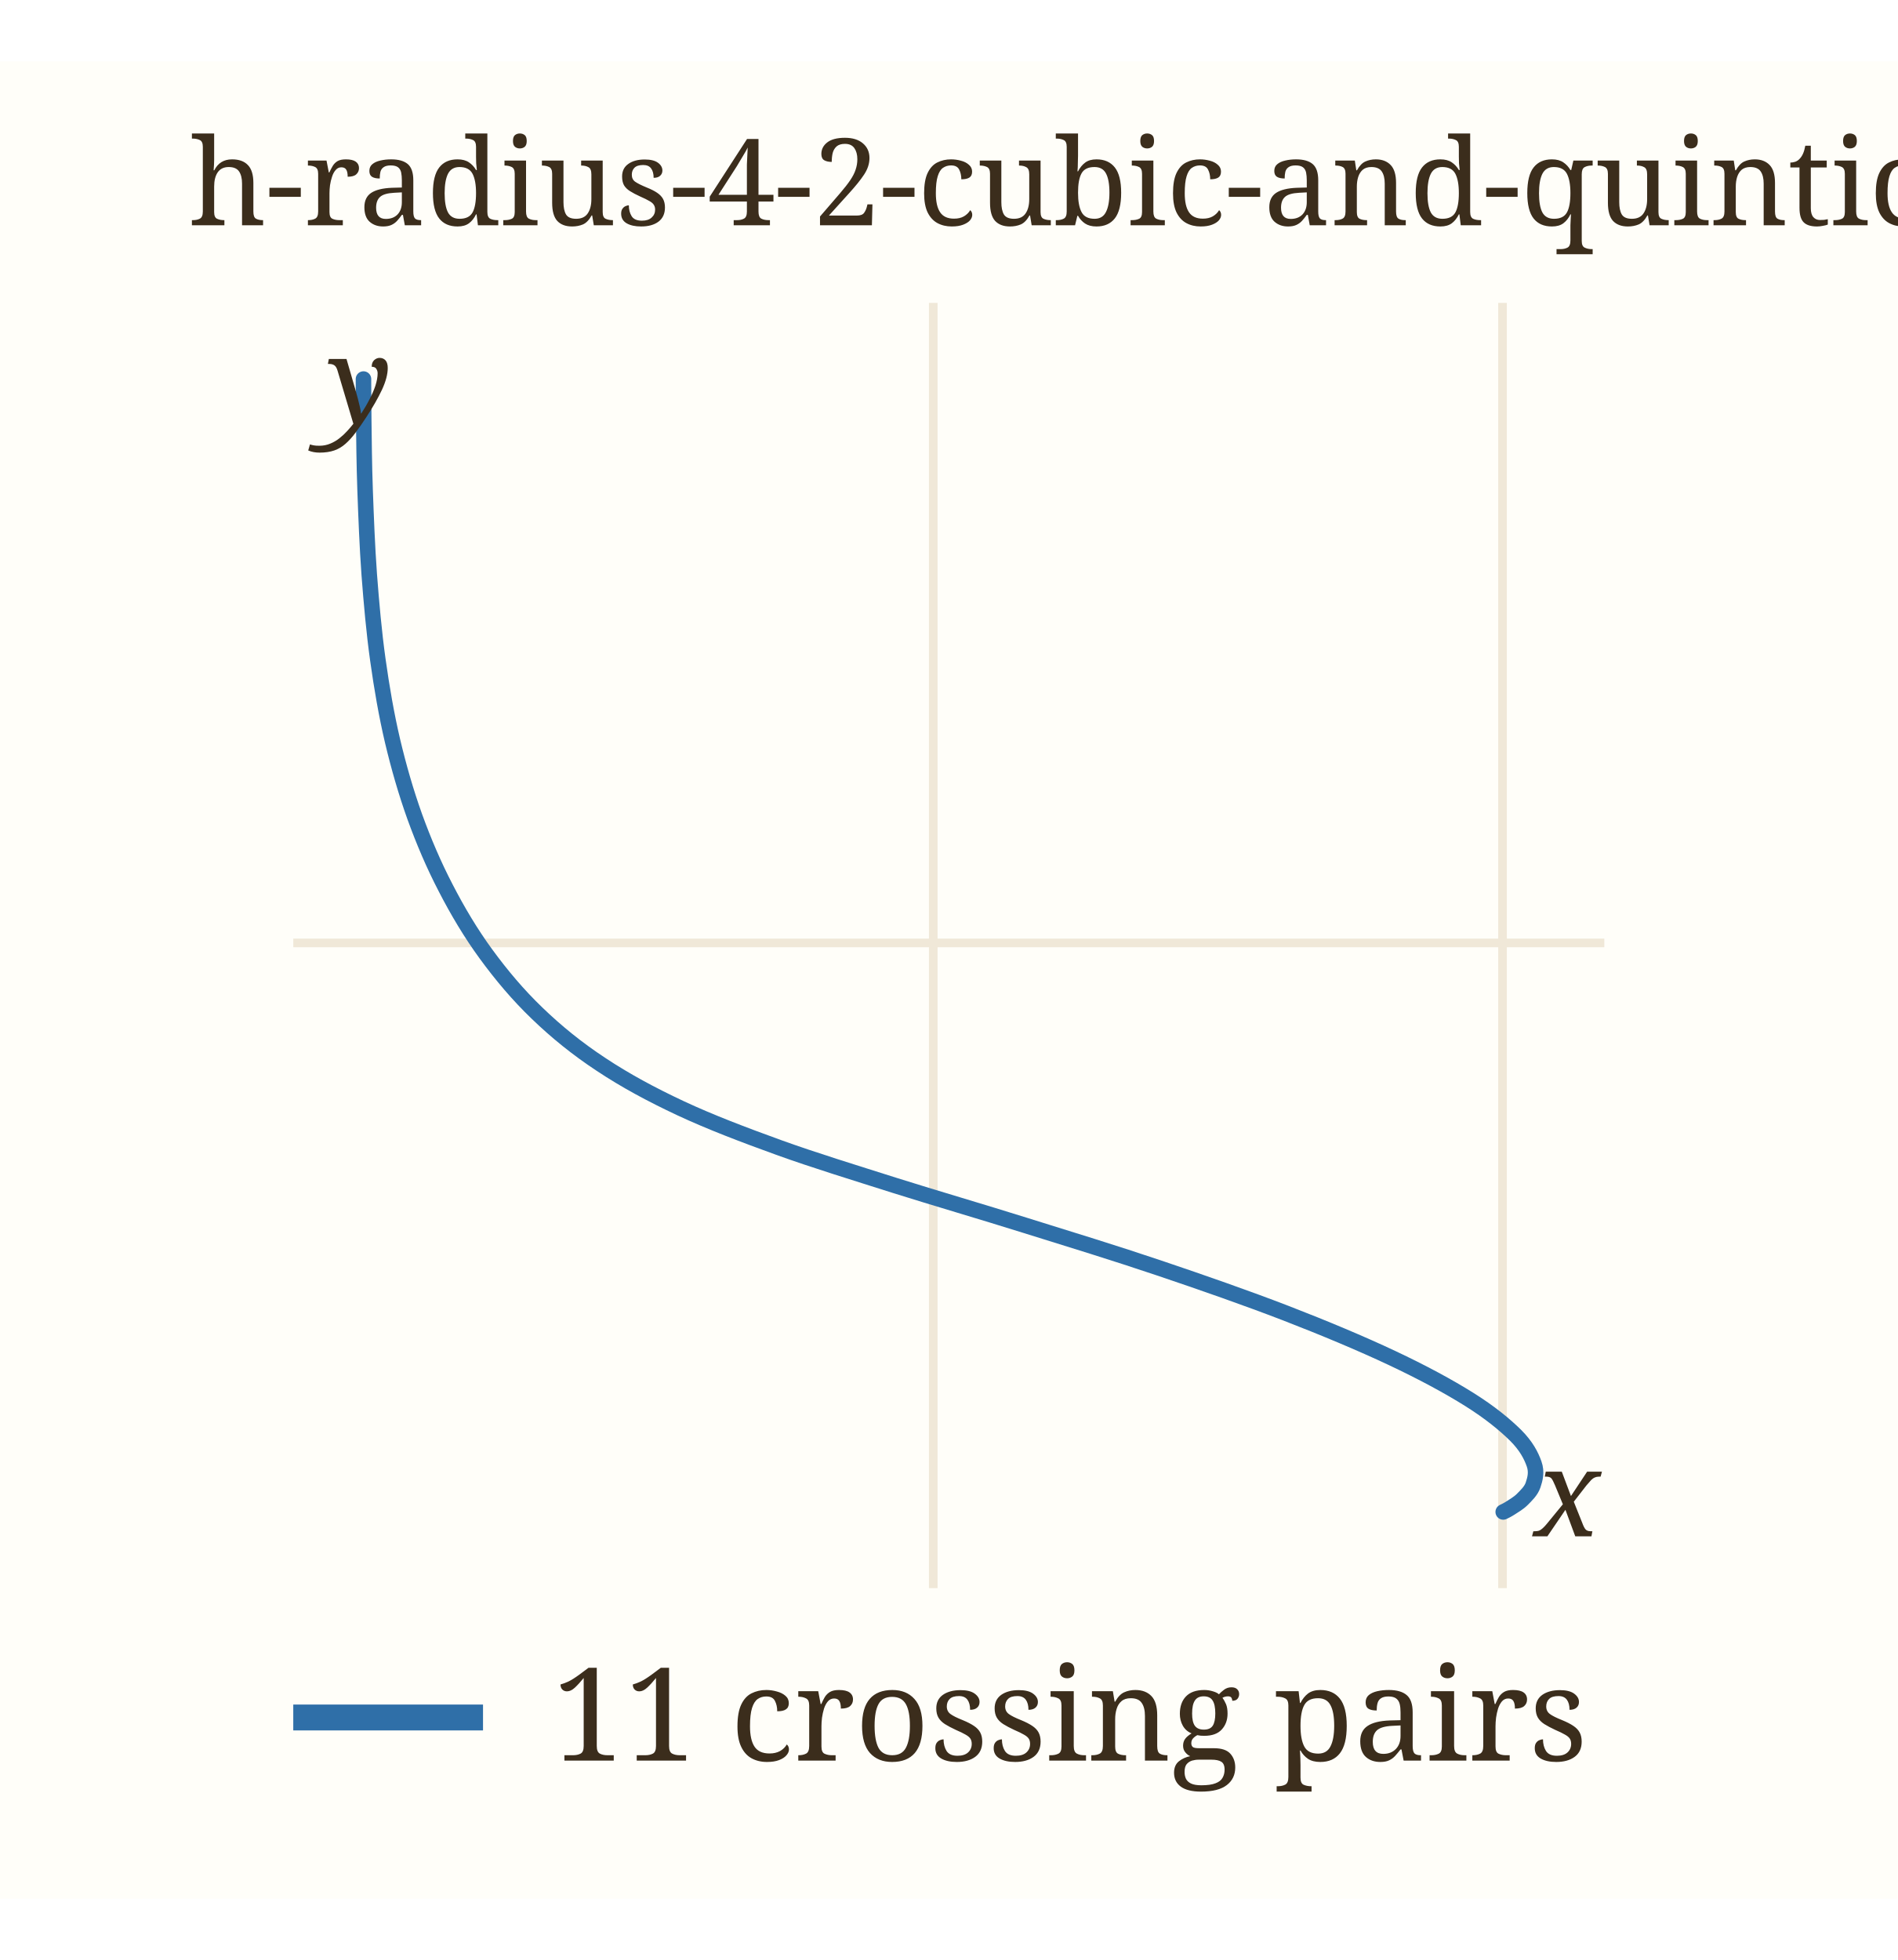
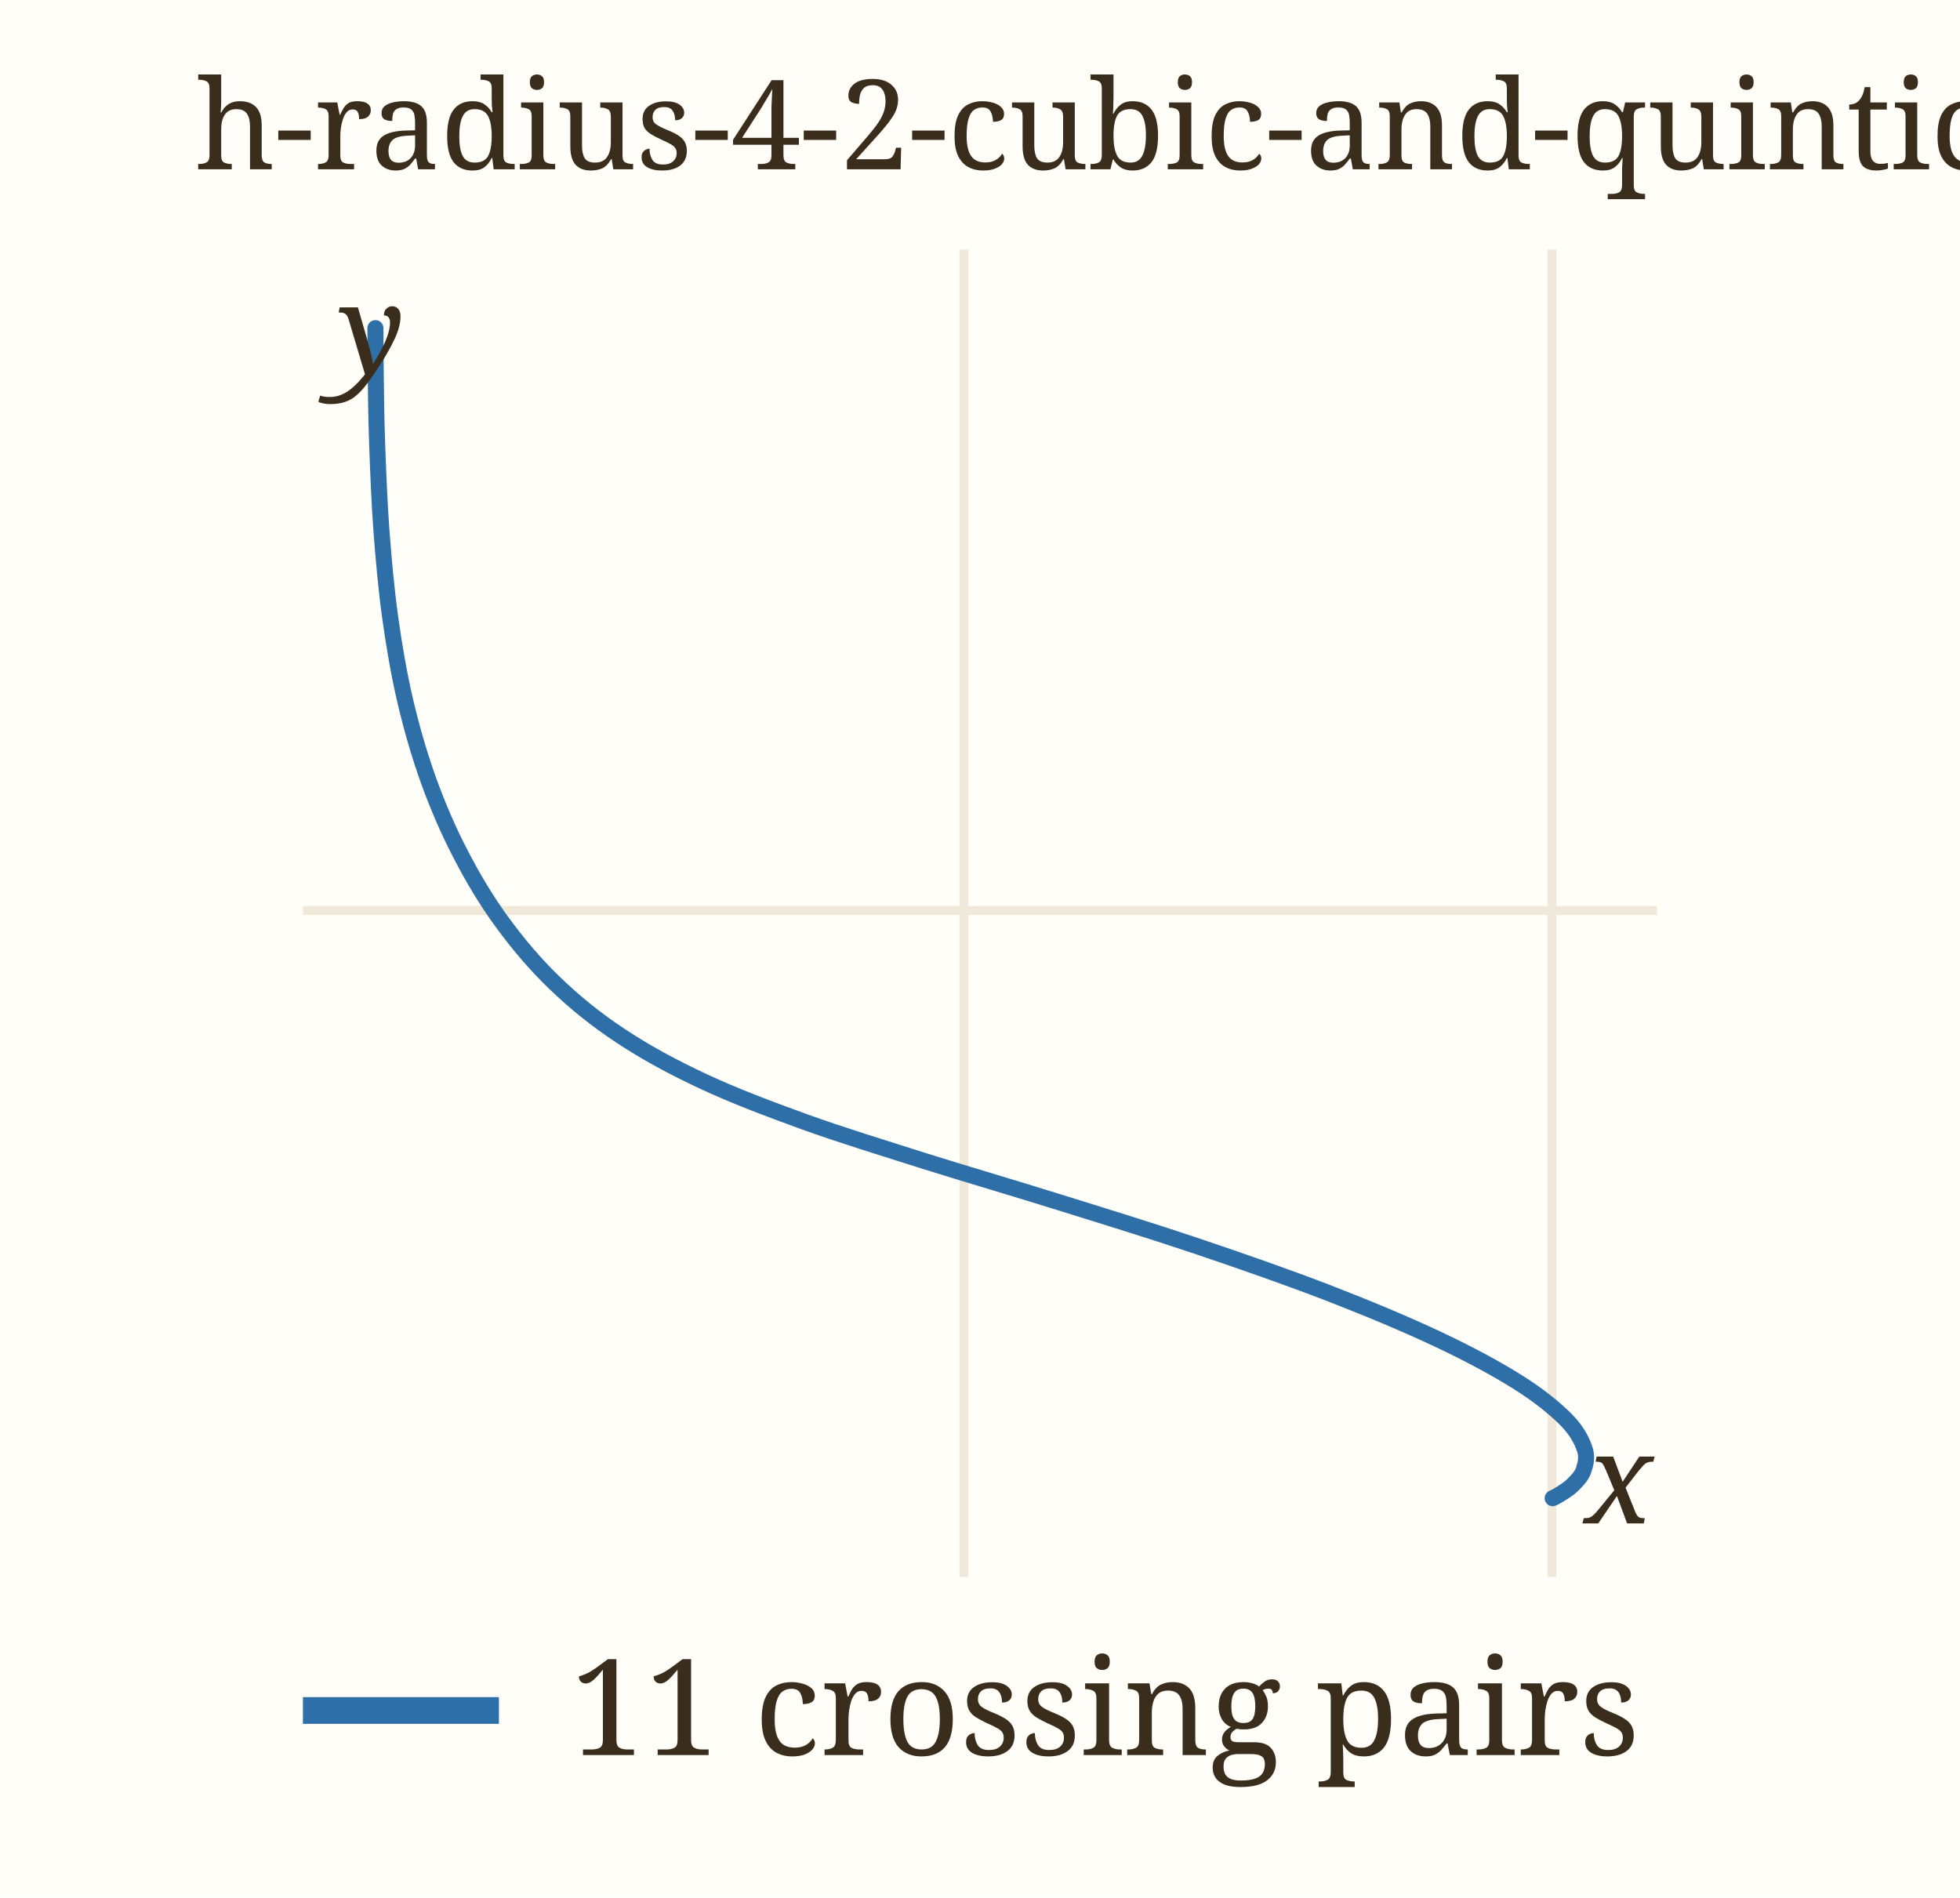
- <svg xmlns="http://www.w3.org/2000/svg" viewBox="0 0 220 213" width="213" height="220" role="img" aria-label="h-radius-4-2-cubic-and-quintic" data-panel="h-radius-4-2-cubic-and-quintic">
+ <svg xmlns="http://www.w3.org/2000/svg" viewBox="0 0 220 213" width="220" height="213" role="img" aria-label="h-radius-4-2-cubic-and-quintic" data-panel="h-radius-4-2-cubic-and-quintic">
  <rect x="0" y="0" width="220" height="213" fill="#fffef9" />
  <clipPath id="clip-h-radius-4-2-cubic-and-quintic">
    <rect x="34" y="28" width="152" height="149" />
  </clipPath>
  <g clip-path="url(#clip-h-radius-4-2-cubic-and-quintic)">
    <line x1="108.2" x2="108.2" y1="28" y2="177" stroke="#f0e8d8" stroke-width="1" />
    <text x="108.2" y="191.0" font-family="ui-monospace, Menlo, monospace" font-size="11" fill="#9c8a6a" text-anchor="middle">0.5</text>
    <line x1="174.2" x2="174.2" y1="28" y2="177" stroke="#f0e8d8" stroke-width="1" />
    <text x="174.2" y="191.0" font-family="ui-monospace, Menlo, monospace" font-size="11" fill="#9c8a6a" text-anchor="middle">1</text>
    <line x1="34" x2="186" y1="102.2" y2="102.2" stroke="#f0e8d8" stroke-width="1" />
    <text x="28.0" y="106.2" font-family="ui-monospace, Menlo, monospace" font-size="11" fill="#9c8a6a" text-anchor="end">0.5</text>
    <path d="M174.28,168.17 C174.42,168.10 174.74,167.96 175.11,167.72 C175.48,167.47 176.05,167.16 176.49,166.72 C176.93,166.27 177.51,165.74 177.74,165.05 C177.97,164.36 178.20,163.56 177.86,162.60 C177.52,161.64 176.96,160.53 175.71,159.28 C174.45,158.04 172.74,156.63 170.35,155.13 C167.96,153.63 164.91,151.98 161.36,150.31 C157.81,148.64 153.54,146.85 149.04,145.11 C144.55,143.38 139.43,141.59 134.39,139.89 C129.35,138.19 123.92,136.52 118.81,134.93 C113.71,133.33 108.51,131.82 103.75,130.32 C99.00,128.81 94.42,127.41 90.29,125.92 C86.15,124.42 82.36,122.98 78.93,121.38 C75.49,119.77 72.46,118.13 69.69,116.29 C66.91,114.46 64.50,112.50 62.28,110.36 C60.06,108.23 58.13,105.93 56.36,103.51 C54.59,101.09 53.05,98.50 51.68,95.84 C50.30,93.19 49.12,90.42 48.09,87.58 C47.07,84.73 46.23,81.81 45.51,78.78 C44.80,75.75 44.26,72.61 43.81,69.40 C43.36,66.19 43.06,62.78 42.81,59.51 C42.57,56.23 42.44,52.74 42.33,49.75 C42.22,46.76 42.20,43.73 42.17,41.57 C42.14,39.42 42.15,37.62 42.14,36.83 C42.14,36.03 42.14,36.03 42.14,36.83 C42.15,37.62 42.14,39.42 42.17,41.57 C42.20,43.73 42.22,46.76 42.33,49.75 C42.44,52.74 42.57,56.23 42.81,59.51 C43.06,62.78 43.36,66.19 43.81,69.40 C44.26,72.61 44.80,75.75 45.51,78.78 C46.23,81.81 47.07,84.73 48.09,87.58 C49.12,90.42 50.30,93.19 51.68,95.84 C53.05,98.50 54.59,101.09 56.36,103.51 C58.13,105.93 60.06,108.23 62.28,110.36 C64.50,112.50 66.91,114.46 69.69,116.29 C72.46,118.13 75.49,119.77 78.93,121.38 C82.36,122.98 86.15,124.42 90.29,125.92 C94.42,127.41 99.00,128.81 103.75,130.32 C108.51,131.82 113.71,133.33 118.81,134.93 C123.92,136.52 129.35,138.19 134.39,139.89 C139.43,141.59 144.55,143.38 149.04,145.11 C153.54,146.85 157.81,148.64 161.36,150.31 C164.91,151.98 167.96,153.63 170.35,155.13 C172.74,156.63 174.45,158.04 175.71,159.28 C176.96,160.53 177.52,161.64 177.86,162.60 C178.20,163.56 177.97,164.36 177.74,165.05 C177.51,165.74 176.93,166.27 176.49,166.72 C176.05,167.16 175.48,167.47 175.11,167.72 C174.74,167.96 174.42,168.10 174.28,168.17 C174.14,168.25 174.14,168.25 174.28,168.17 C174.42,168.10 174.74,167.96 175.11,167.72 C175.48,167.47 176.05,167.16 176.49,166.72 C176.93,166.27 177.51,165.74 177.74,165.05 C177.97,164.36 178.20,163.56 177.86,162.60 C177.52,161.64 176.96,160.53 175.71,159.28 C174.45,158.04 172.74,156.63 170.35,155.13 C167.96,153.63 164.91,151.98 161.36,150.31 C157.81,148.64 153.54,146.85 149.04,145.11 C144.55,143.38 139.43,141.59 134.39,139.89 C129.35,138.19 123.92,136.52 118.81,134.93 C113.71,133.33 108.51,131.82 103.75,130.32 C99.00,128.81 94.42,127.41 90.29,125.92 C86.15,124.42 82.36,122.98 78.93,121.38 C75.49,119.77 72.46,118.13 69.69,116.29 C66.91,114.46 64.50,112.50 62.28,110.36 C60.06,108.23 58.13,105.93 56.36,103.51 C54.59,101.09 53.05,98.50 51.68,95.84 C50.30,93.19 49.12,90.42 48.09,87.58 C47.07,84.73 46.23,81.81 45.51,78.78 C44.80,75.75 44.26,72.61 43.81,69.40 C43.36,66.19 43.06,62.78 42.81,59.51 C42.57,56.23 42.44,52.74 42.33,49.75 C42.22,46.76 42.20,43.73 42.17,41.57 C42.14,39.42 42.15,37.62 42.14,36.83 C42.14,36.03 42.14,36.03 42.14,36.83 C42.15,37.62 42.14,39.42 42.17,41.57 C42.20,43.73 42.22,46.76 42.33,49.75 C42.44,52.74 42.57,56.23 42.81,59.51 C43.06,62.78 43.36,66.19 43.81,69.40 C44.26,72.61 44.80,75.75 45.51,78.78 C46.23,81.81 47.07,84.73 48.09,87.58 C49.12,90.42 50.30,93.19 51.68,95.84 C53.05,98.50 54.59,101.09 56.36,103.51 C58.13,105.93 60.06,108.23 62.28,110.36 C64.50,112.50 66.91,114.46 69.69,116.29 C72.46,118.13 75.49,119.77 78.93,121.38 C82.36,122.98 86.15,124.42 90.29,125.92 C94.42,127.41 99.00,128.81 103.75,130.32 C108.51,131.82 113.71,133.33 118.81,134.93 C123.92,136.52 129.35,138.19 134.39,139.89 C139.43,141.59 144.55,143.38 149.04,145.11 C153.54,146.85 157.81,148.64 161.36,150.31 C164.91,151.98 167.96,153.63 170.35,155.13 C172.74,156.63 174.45,158.04 175.71,159.28 C176.96,160.53 177.52,161.64 177.86,162.60 C178.20,163.56 177.97,164.36 177.74,165.05 C177.51,165.74 176.93,166.27 176.49,166.72 C176.05,167.16 175.48,167.47 175.11,167.72 C174.74,167.96 174.42,168.10 174.28,168.17" fill="none" stroke="#2f6fa8" stroke-width="1.8" stroke-linecap="round" data-path="h-radius-4-2-cubic-and-quintic" />
  </g>
  <text x="177.9" y="171.0" font-family="Georgia, serif" font-size="14" font-style="italic" fill="#3b2d1c">x</text>
  <text x="38.0" y="42.0" font-family="Georgia, serif" font-size="14" font-style="italic" fill="#3b2d1c">y</text>
  <text x="22" y="19" font-family="Georgia, serif" font-size="14" fill="#3b2d1c">h-radius-4-2-cubic-and-quintic</text>
  <line x1="34" x2="56" y1="192" y2="192" stroke="#2f6fa8" stroke-width="3" />
  <text x="64" y="197" font-family="Georgia, serif" font-size="15" fill="#3b2d1c">11 crossing pairs</text>
</svg>
